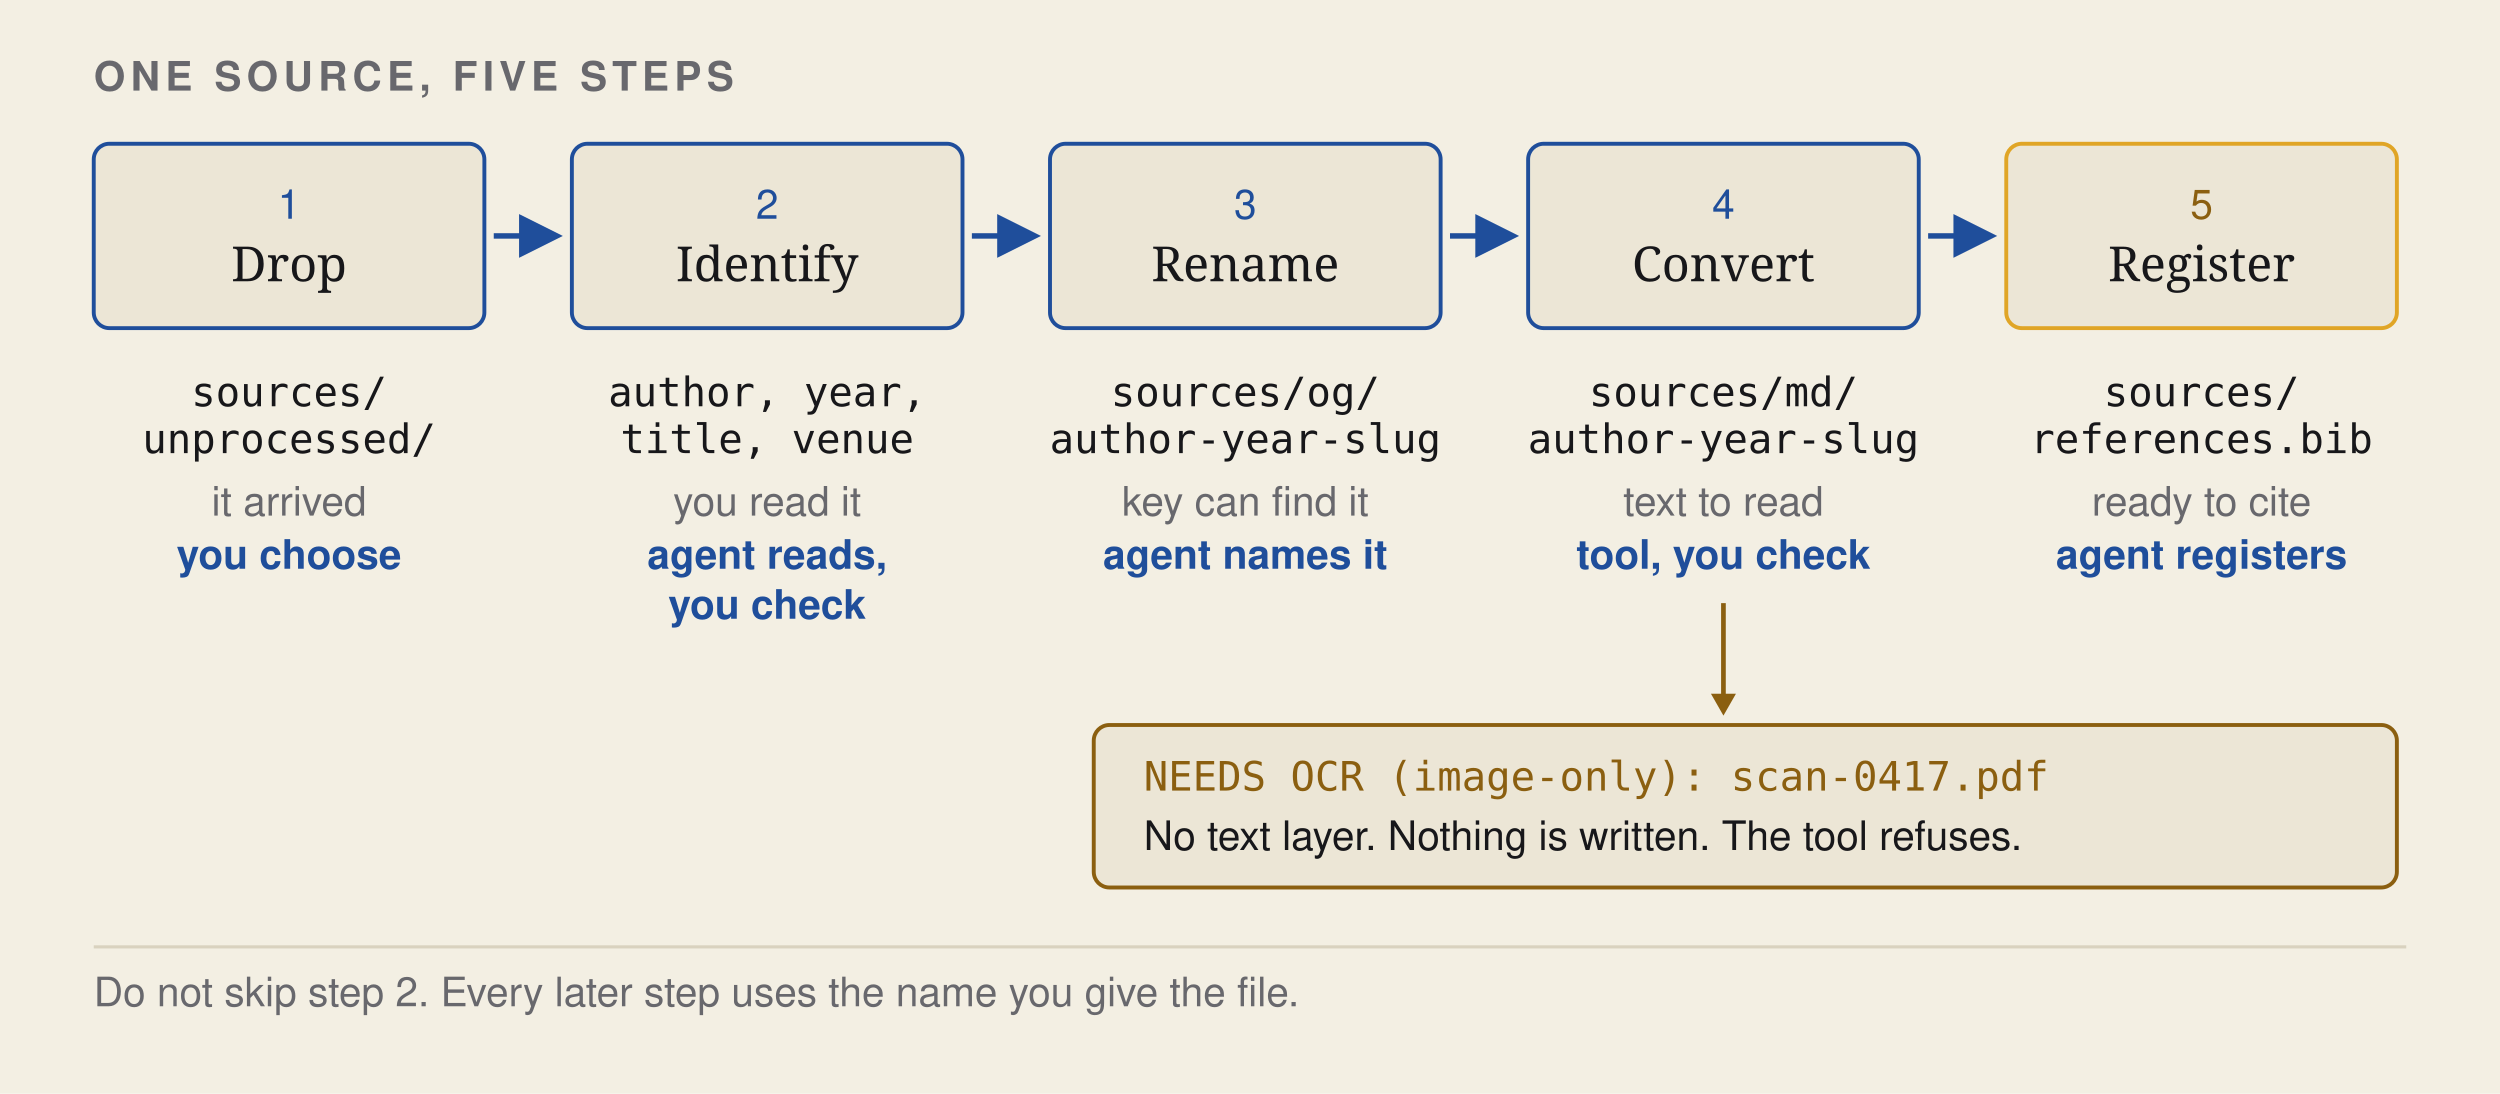
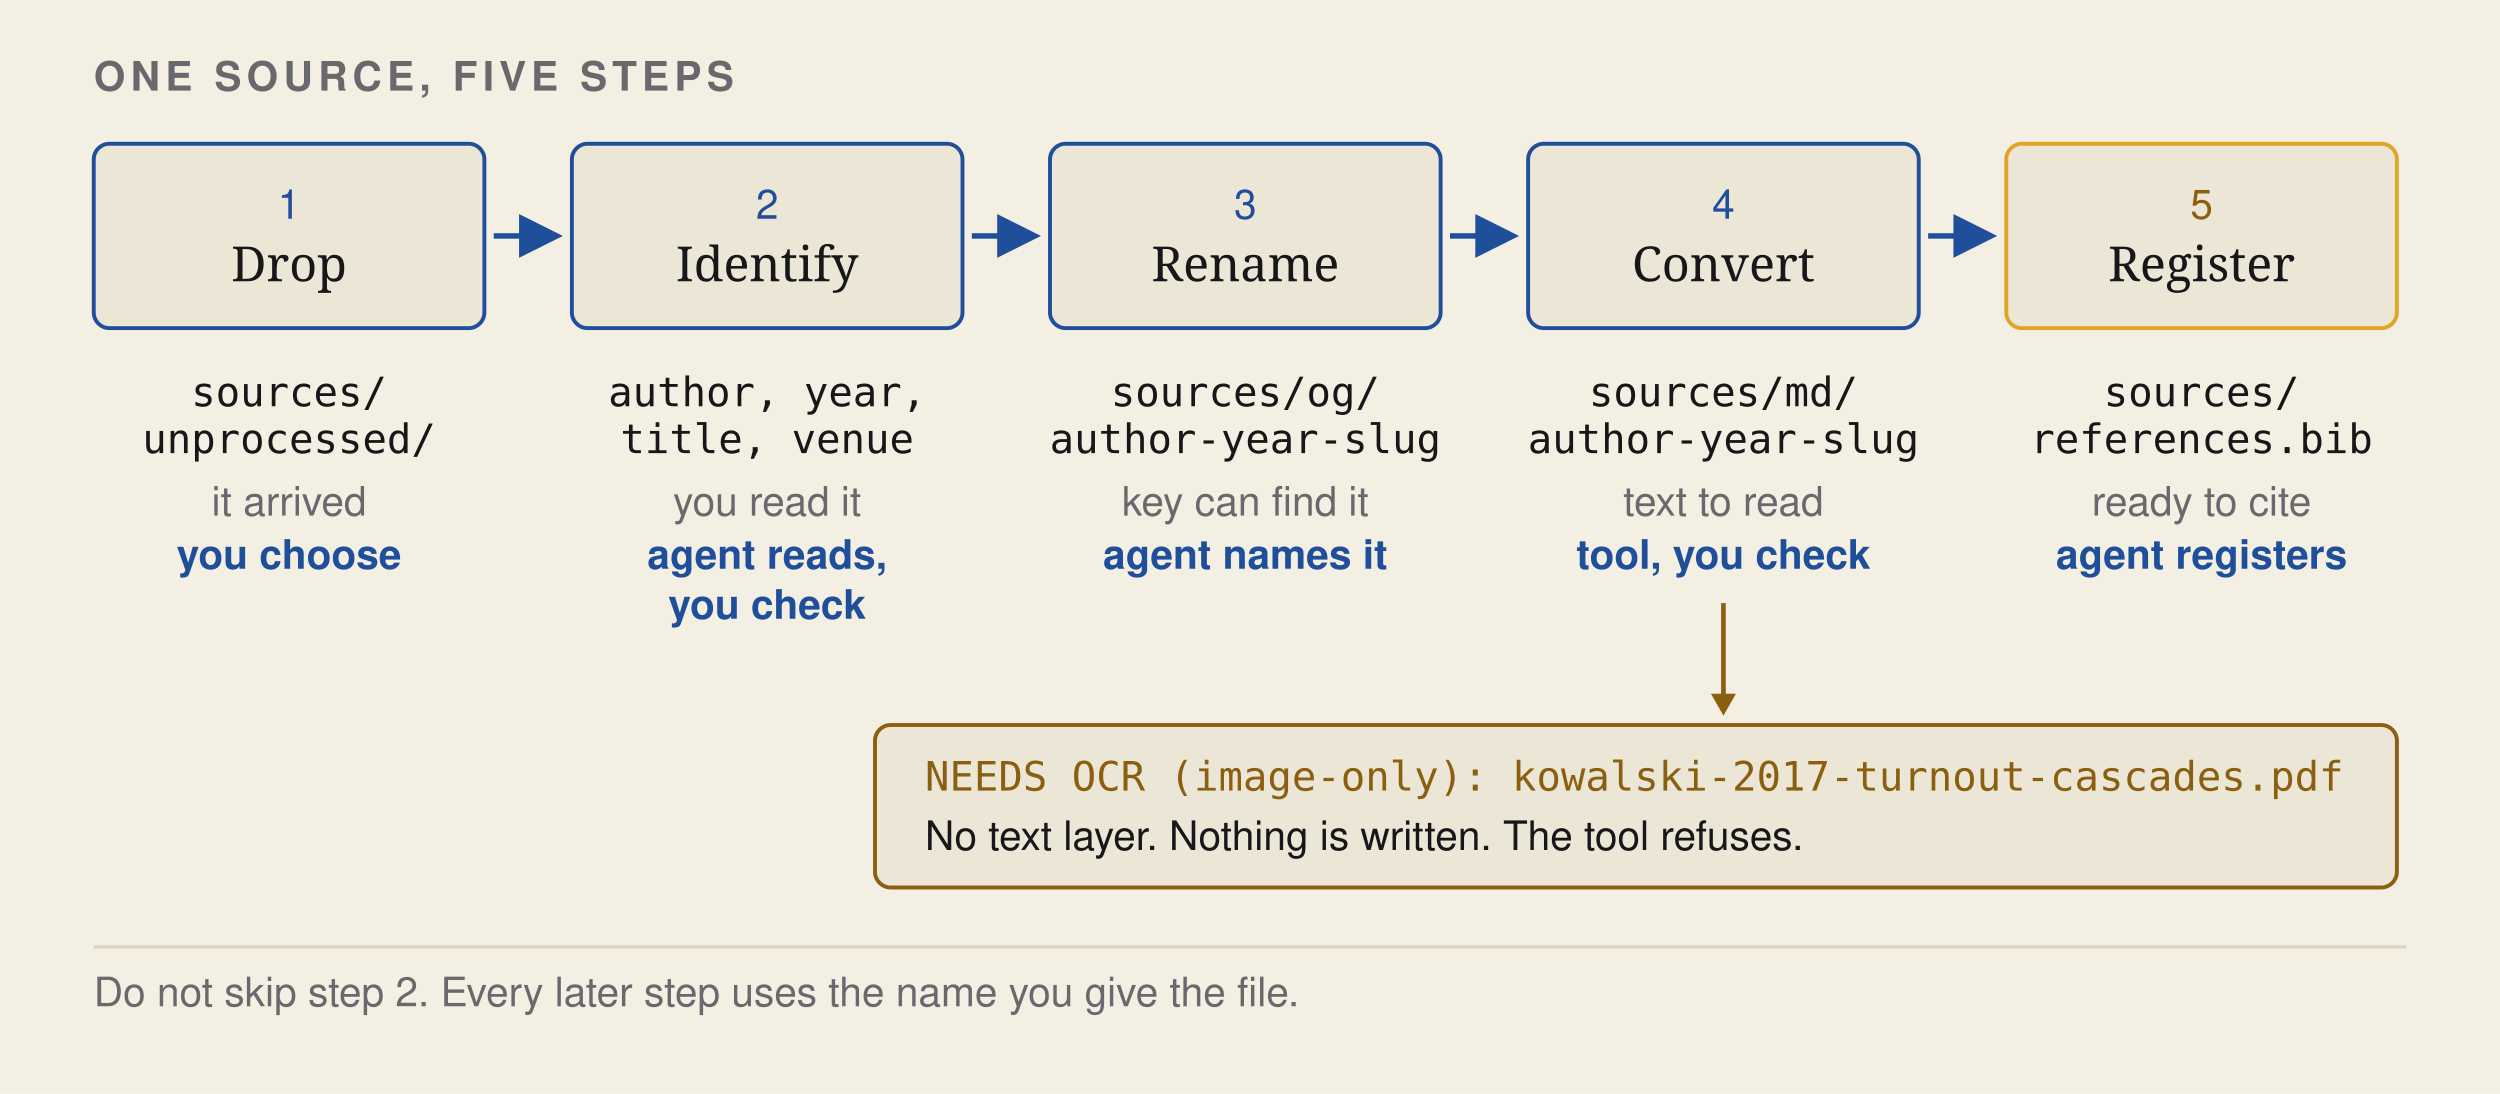
<svg xmlns="http://www.w3.org/2000/svg" viewBox="0 0 1600 700" width="1600" height="700" role="img" aria-label="The intake pipeline in five steps: drop, identify, rename, convert, register. Under each step, what it leaves on disk, and what you or the agent do at that step. A branch off the convert step shows an image-only scan being reported as needing OCR instead of being converted.">
+   <style>@media (prefers-color-scheme: dark){[fill="#F3EFE3"]{fill:#14161C} [fill="#ECE6D6"]{fill:#1b1e26} [fill="#17171A"]{fill:#EFE8D7} [fill="#68686D"]{fill:#9b9ba3} [fill="#1F4E9B"]{fill:#5485E0} [fill="#8B5F10"]{fill:#E8B23E} [stroke="#d9d2bf"]{stroke:#2c3038} [stroke="#17171A"]{stroke:#EFE8D7} [stroke="#68686D"]{stroke:#9b9ba3} [stroke="#1F4E9B"]{stroke:#5485E0} [stroke="#E0A526"]{stroke:#E8B23E} [stroke="#8B5F10"]{stroke:#E8B23E} }</style>
  <defs>
    <marker id="a3" viewBox="0 0 10 10" refX="8.5" refY="5" markerWidth="8" markerHeight="8" orient="auto" markerUnits="strokeWidth">
      <path d="M0,0 L10,5 L0,10 z" fill="#1F4E9B" />
    </marker>
  </defs>
  <rect width="1600" height="700" fill="#F3EFE3" />
  <text x="60" y="58" font-family="-apple-system,Segoe UI,Helvetica,Arial,sans-serif" font-size="26" font-weight="600" letter-spacing="3.4" fill="#68686D">ONE SOURCE, FIVE STEPS</text>
  <g font-family="Georgia,serif" font-size="31" fill="#17171A" text-anchor="middle">
    <rect x="60" y="92" width="250" height="118" rx="10" fill="#ECE6D6" stroke="#1F4E9B" stroke-width="2.5" />
    <text x="185" y="140" font-family="-apple-system,Segoe UI,Helvetica,Arial,sans-serif" font-size="26" letter-spacing="2" fill="#1F4E9B">1</text>
    <text x="185" y="180">Drop</text>
    <rect x="366" y="92" width="250" height="118" rx="10" fill="#ECE6D6" stroke="#1F4E9B" stroke-width="2.5" />
    <text x="491" y="140" font-family="-apple-system,Segoe UI,Helvetica,Arial,sans-serif" font-size="26" letter-spacing="2" fill="#1F4E9B">2</text>
    <text x="491" y="180">Identify</text>
    <rect x="672" y="92" width="250" height="118" rx="10" fill="#ECE6D6" stroke="#1F4E9B" stroke-width="2.5" />
    <text x="797" y="140" font-family="-apple-system,Segoe UI,Helvetica,Arial,sans-serif" font-size="26" letter-spacing="2" fill="#1F4E9B">3</text>
    <text x="797" y="180">Rename</text>
    <rect x="978" y="92" width="250" height="118" rx="10" fill="#ECE6D6" stroke="#1F4E9B" stroke-width="2.5" />
    <text x="1103" y="140" font-family="-apple-system,Segoe UI,Helvetica,Arial,sans-serif" font-size="26" letter-spacing="2" fill="#1F4E9B">4</text>
    <text x="1103" y="180">Convert</text>
    <rect x="1284" y="92" width="250" height="118" rx="10" fill="#ECE6D6" stroke="#E0A526" stroke-width="2.5" />
    <text x="1409" y="140" font-family="-apple-system,Segoe UI,Helvetica,Arial,sans-serif" font-size="26" letter-spacing="2" fill="#8B5F10">5</text>
    <text x="1409" y="180">Register</text>
  </g>
  <g stroke="#1F4E9B" stroke-width="3.5" marker-end="url(#a3)">
    <line x1="316" y1="151" x2="356" y2="151" />
    <line x1="622" y1="151" x2="662" y2="151" />
    <line x1="928" y1="151" x2="968" y2="151" />
    <line x1="1234" y1="151" x2="1274" y2="151" />
  </g>
  <g font-family="Menlo,Consolas,monospace" font-size="26" fill="#17171A" text-anchor="middle">
    <text x="185" y="260">sources/</text>
    <text x="185" y="290">unprocessed/</text>
    <text x="491" y="260">author, year,</text>
    <text x="491" y="290">title, venue</text>
    <text x="797" y="260">sources/og/</text>
    <text x="797" y="290">author-year-slug</text>
    <text x="1103" y="260">sources/md/</text>
    <text x="1103" y="290">author-year-slug</text>
    <text x="1409" y="260">sources/</text>
    <text x="1409" y="290">references.bib</text>
  </g>
  <g font-family="-apple-system,Segoe UI,Helvetica,Arial,sans-serif" font-size="26" fill="#68686D" text-anchor="middle">
    <text x="185" y="330">it arrived</text>
    <text x="491" y="330">you read it</text>
    <text x="797" y="330">key can find it</text>
    <text x="1103" y="330">text to read</text>
    <text x="1409" y="330">ready to cite</text>
  </g>
  <g font-family="-apple-system,Segoe UI,Helvetica,Arial,sans-serif" font-size="26" font-weight="600" fill="#1F4E9B" text-anchor="middle">
    <text x="185" y="364">you choose</text>
    <text x="491" y="364">agent reads,</text>
    <text x="491" y="396">you check</text>
    <text x="797" y="364">agent names it</text>
    <text x="1103" y="364">tool, you check</text>
    <text x="1409" y="364">agent registers</text>
  </g>
  <line x1="1103" y1="386" x2="1103" y2="452" stroke="#8B5F10" stroke-width="3" />
  <path d="M1095,444 L1103,458 L1111,444 z" fill="#8B5F10" />
-   <rect x="700" y="464" width="834" height="104" rx="10" fill="#ECE6D6" stroke="#8B5F10" stroke-width="2.5" />
-   <text x="732" y="506" font-family="Menlo,Consolas,monospace" font-size="26" fill="#8B5F10">NEEDS OCR (image-only): scan-0417.pdf</text>
-   <text x="732" y="544" font-family="-apple-system,Segoe UI,Helvetica,Arial,sans-serif" font-size="26" fill="#17171A">No text layer. Nothing is written. The tool refuses.</text>
+   <rect x="560" y="464" width="974" height="104" rx="10" fill="#ECE6D6" stroke="#8B5F10" stroke-width="2.5" />
+   <text x="592" y="506" font-family="Menlo,Consolas,monospace" font-size="26" fill="#8B5F10">NEEDS OCR (image-only): kowalski-2017-turnout-cascades.pdf</text>
+   <text x="592" y="544" font-family="-apple-system,Segoe UI,Helvetica,Arial,sans-serif" font-size="26" fill="#17171A">No text layer. Nothing is written. The tool refuses.</text>
  <line x1="60" y1="606" x2="1540" y2="606" stroke="#d9d2bf" stroke-width="2" />
  <text x="60" y="644" font-family="-apple-system,Segoe UI,Helvetica,Arial,sans-serif" font-size="26" fill="#68686D">Do not skip step 2. Every later step uses the name you give the file.</text>
</svg>
